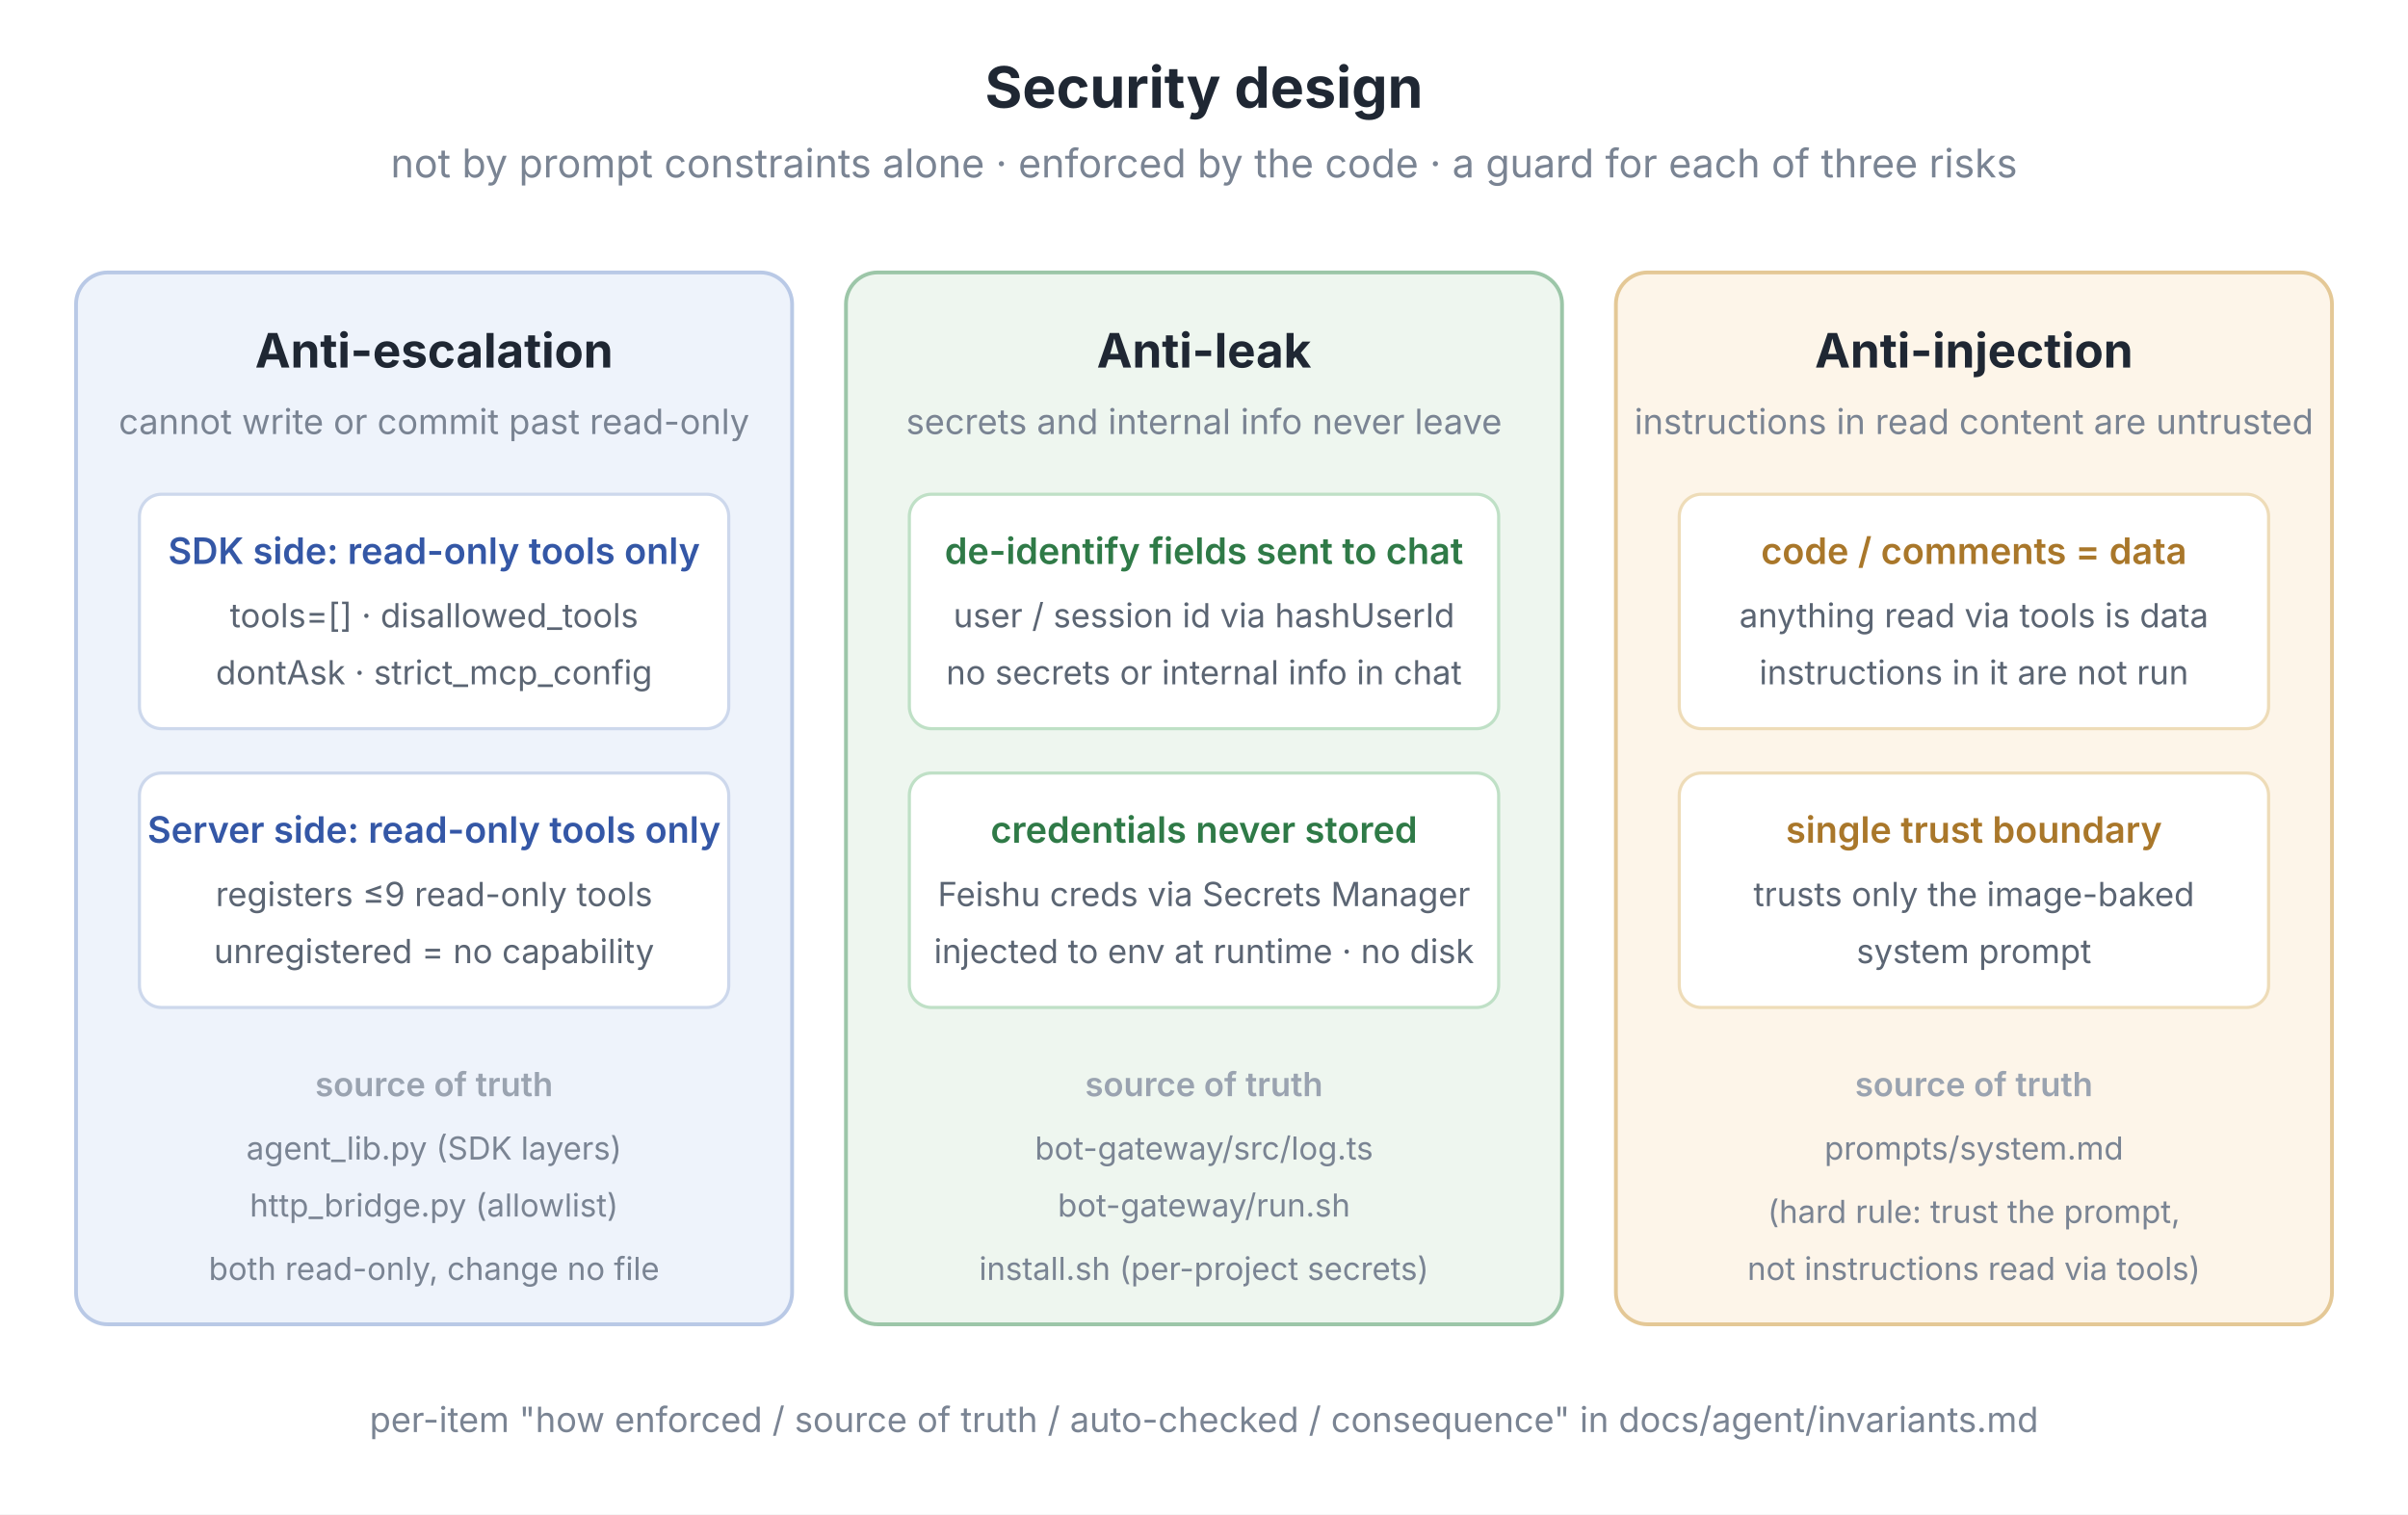
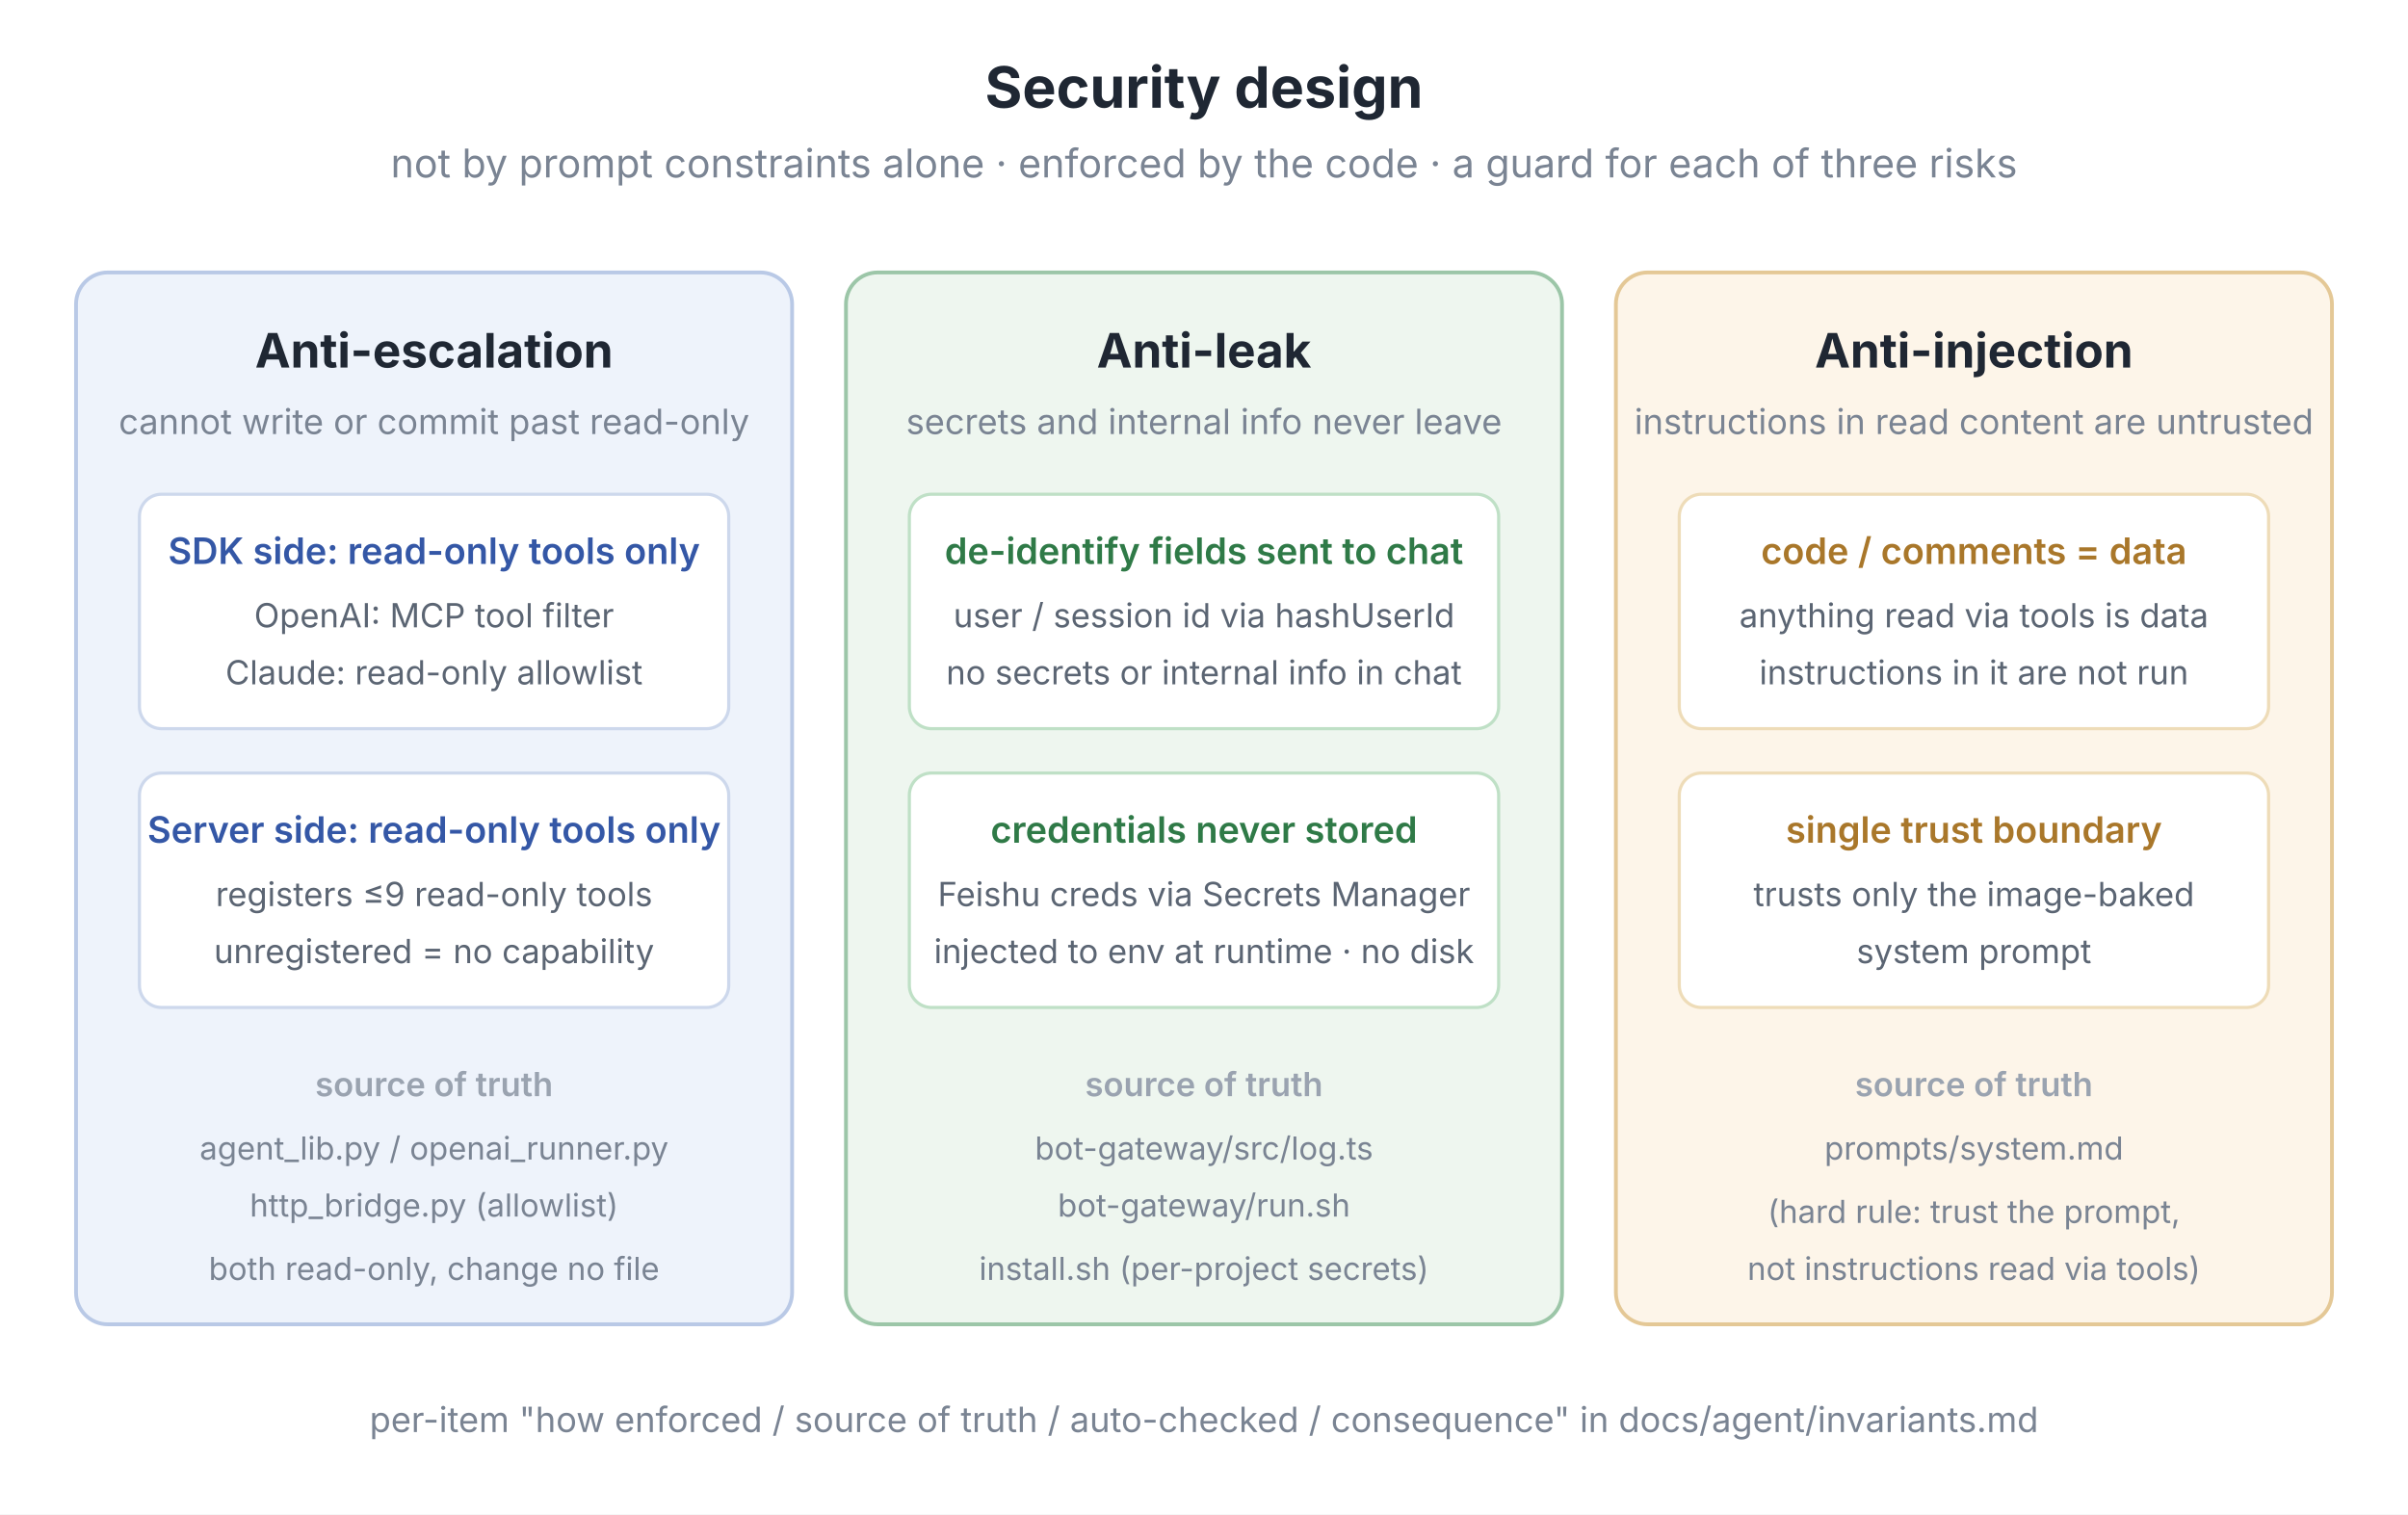
<svg xmlns="http://www.w3.org/2000/svg" width="760" height="478" viewBox="0 0 760 478" font-family="-apple-system, BlinkMacSystemFont, 'Segoe UI', 'PingFang SC', 'Microsoft YaHei', sans-serif">
  <defs>
    <marker id="arrow" viewBox="0 0 10 10" refX="9" refY="5" markerWidth="7" markerHeight="7" orient="auto-start-reverse">
      <path d="M0,0 L10,5 L0,10 z" fill="#5b6573" />
    </marker>
  </defs>
  <rect x="0" y="0" width="760" height="478" fill="#ffffff" />
  <text x="380" y="34" text-anchor="middle" font-size="18" font-weight="700" fill="#1f2733">Security design</text>
  <text x="380" y="56" text-anchor="middle" font-size="12.5" fill="#7a8493">not by prompt constraints alone · enforced by the code · a guard for each of three risks</text>
  <g>
    <rect x="24" y="86" width="226" height="332" rx="10" fill="#eef3fb" stroke="#b9c9e6" stroke-width="1.2" />
    <text x="137" y="116" text-anchor="middle" font-size="15" font-weight="700" fill="#1f2733">Anti-escalation</text>
    <text x="137" y="137" text-anchor="middle" font-size="11" fill="#7a8493">cannot write or commit past read-only</text>
    <rect x="44" y="156" width="186" height="74" rx="7" fill="#ffffff" stroke="#cdd8ec" stroke-width="1" />
    <text x="137" y="178" text-anchor="middle" font-size="11.5" font-weight="600" fill="#3457a6">SDK side: read-only tools only</text>
-     <text x="137" y="198" text-anchor="middle" font-size="10.5" fill="#5b6573">tools=[] · disallowed_tools</text>
-     <text x="137" y="216" text-anchor="middle" font-size="10.5" fill="#5b6573">dontAsk · strict_mcp_config</text>
+     <text x="137" y="198" text-anchor="middle" font-size="10.5" fill="#5b6573">OpenAI: MCP tool filter</text>
+     <text x="137" y="216" text-anchor="middle" font-size="10.5" fill="#5b6573">Claude: read-only allowlist</text>
    <rect x="44" y="244" width="186" height="74" rx="7" fill="#ffffff" stroke="#cdd8ec" stroke-width="1" />
    <text x="137" y="266" text-anchor="middle" font-size="11.5" font-weight="600" fill="#3457a6">Server side: read-only tools only</text>
    <text x="137" y="286" text-anchor="middle" font-size="10.5" fill="#5b6573">registers ≤9 read-only tools</text>
    <text x="137" y="304" text-anchor="middle" font-size="10.5" fill="#5b6573">unregistered = no capability</text>
    <text x="137" y="346" text-anchor="middle" font-size="10.5" font-weight="600" fill="#9aa3b0">source of truth</text>
-     <text x="137" y="366" text-anchor="middle" font-size="10" fill="#7a8493">agent_lib.py (SDK layers)</text>
+     <text x="137" y="366" text-anchor="middle" font-size="10" fill="#7a8493">agent_lib.py / openai_runner.py</text>
    <text x="137" y="384" text-anchor="middle" font-size="10" fill="#7a8493">http_bridge.py (allowlist)</text>
    <text x="137" y="404" text-anchor="middle" font-size="10" fill="#7a8493">both read-only, change no file</text>
  </g>
  <g>
    <rect x="267" y="86" width="226" height="332" rx="10" fill="#eef6ef" stroke="#9cc6a8" stroke-width="1.2" />
    <text x="380" y="116" text-anchor="middle" font-size="15" font-weight="700" fill="#1f2733">Anti-leak</text>
    <text x="380" y="137" text-anchor="middle" font-size="11" fill="#7a8493">secrets and internal info never leave</text>
    <rect x="287" y="156" width="186" height="74" rx="7" fill="#ffffff" stroke="#bfe0c6" stroke-width="1" />
    <text x="380" y="178" text-anchor="middle" font-size="11.5" font-weight="600" fill="#2f7a47">de-identify fields sent to chat</text>
    <text x="380" y="198" text-anchor="middle" font-size="10.5" fill="#5b6573">user / session id via hashUserId</text>
    <text x="380" y="216" text-anchor="middle" font-size="10.5" fill="#5b6573">no secrets or internal info in chat</text>
    <rect x="287" y="244" width="186" height="74" rx="7" fill="#ffffff" stroke="#bfe0c6" stroke-width="1" />
    <text x="380" y="266" text-anchor="middle" font-size="11.5" font-weight="600" fill="#2f7a47">credentials never stored</text>
    <text x="380" y="286" text-anchor="middle" font-size="10.5" fill="#5b6573">Feishu creds via Secrets Manager</text>
    <text x="380" y="304" text-anchor="middle" font-size="10.5" fill="#5b6573">injected to env at runtime · no disk</text>
    <text x="380" y="346" text-anchor="middle" font-size="10.5" font-weight="600" fill="#9aa3b0">source of truth</text>
    <text x="380" y="366" text-anchor="middle" font-size="10" fill="#7a8493">bot-gateway/src/log.ts</text>
    <text x="380" y="384" text-anchor="middle" font-size="10" fill="#7a8493">bot-gateway/run.sh</text>
    <text x="380" y="404" text-anchor="middle" font-size="10" fill="#7a8493">install.sh (per-project secrets)</text>
  </g>
  <g>
    <rect x="510" y="86" width="226" height="332" rx="10" fill="#fdf5e9" stroke="#e4c896" stroke-width="1.2" />
    <text x="623" y="116" text-anchor="middle" font-size="15" font-weight="700" fill="#1f2733">Anti-injection</text>
    <text x="623" y="137" text-anchor="middle" font-size="11" fill="#7a8493">instructions in read content are untrusted</text>
    <rect x="530" y="156" width="186" height="74" rx="7" fill="#ffffff" stroke="#eedcb8" stroke-width="1" />
    <text x="623" y="178" text-anchor="middle" font-size="11.5" font-weight="600" fill="#a9772a">code / comments = data</text>
    <text x="623" y="198" text-anchor="middle" font-size="10.5" fill="#5b6573">anything read via tools is data</text>
    <text x="623" y="216" text-anchor="middle" font-size="10.5" fill="#5b6573">instructions in it are not run</text>
    <rect x="530" y="244" width="186" height="74" rx="7" fill="#ffffff" stroke="#eedcb8" stroke-width="1" />
    <text x="623" y="266" text-anchor="middle" font-size="11.5" font-weight="600" fill="#a9772a">single trust boundary</text>
    <text x="623" y="286" text-anchor="middle" font-size="10.5" fill="#5b6573">trusts only the image-baked</text>
    <text x="623" y="304" text-anchor="middle" font-size="10.5" fill="#5b6573">system prompt</text>
    <text x="623" y="346" text-anchor="middle" font-size="10.5" font-weight="600" fill="#9aa3b0">source of truth</text>
    <text x="623" y="366" text-anchor="middle" font-size="10" fill="#7a8493">prompts/system.md</text>
    <text x="623" y="386" text-anchor="middle" font-size="10" fill="#7a8493">(hard rule: trust the prompt,</text>
    <text x="623" y="404" text-anchor="middle" font-size="10" fill="#7a8493">not instructions read via tools)</text>
  </g>
  <text x="380" y="452" text-anchor="middle" font-size="11" fill="#7a8493">per-item "how enforced / source of truth / auto-checked / consequence" in docs/agent/invariants.md</text>
</svg>
